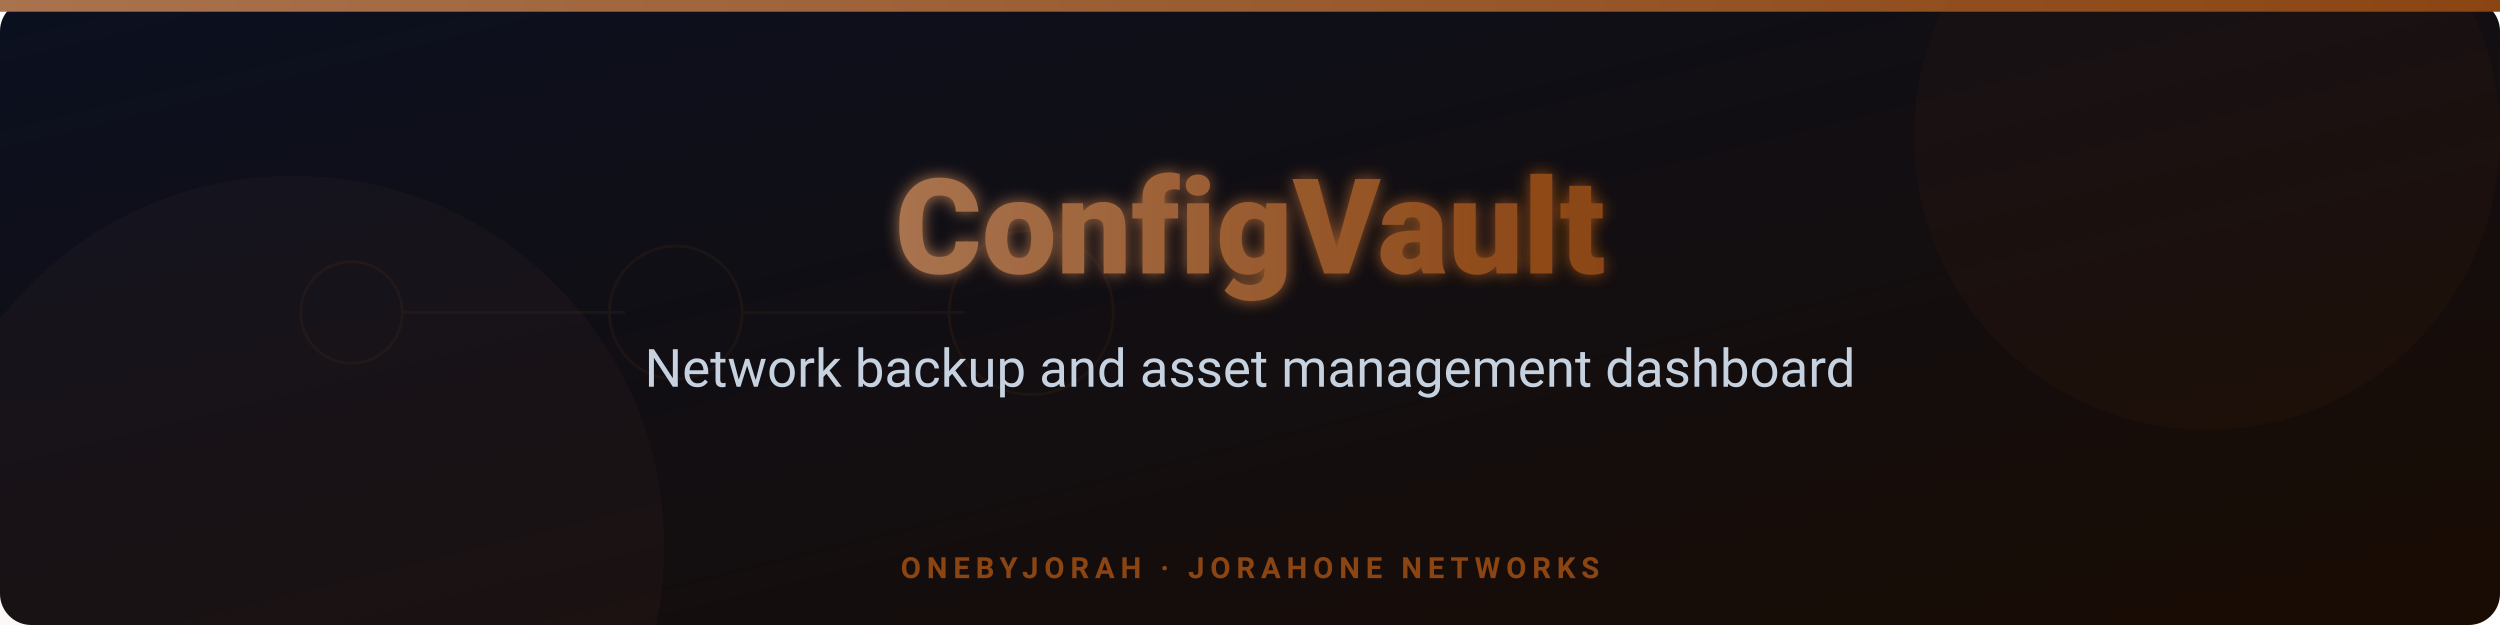
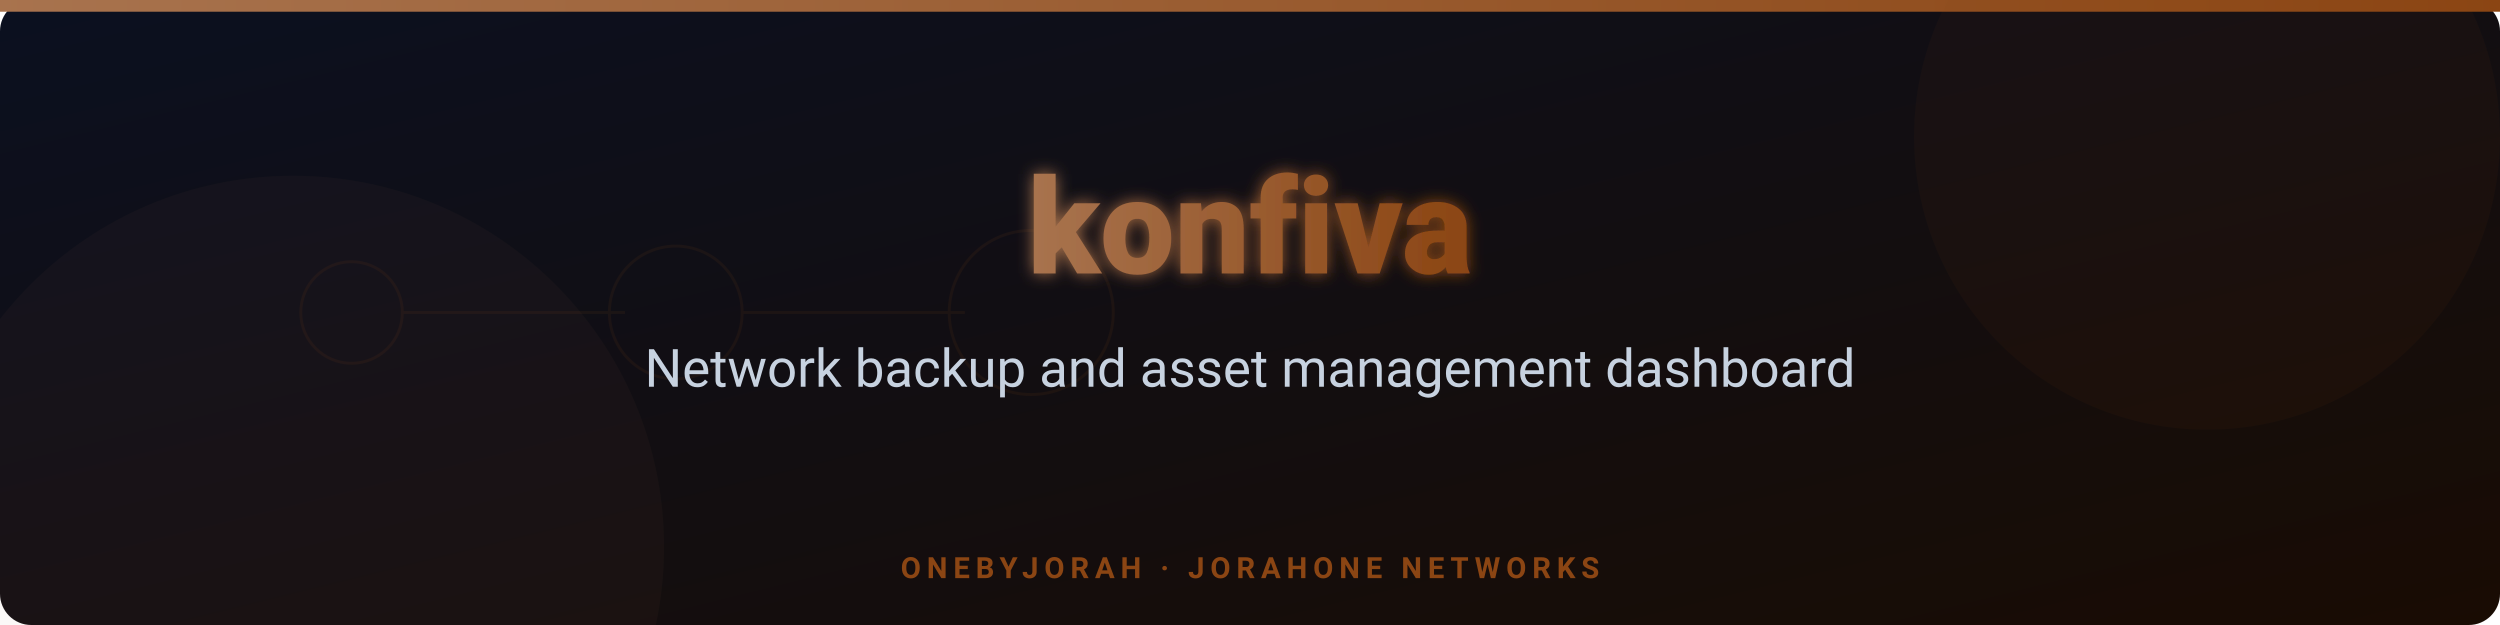
- <svg xmlns="http://www.w3.org/2000/svg" viewBox="0 0 1280 320" width="1280" height="320" role="img" aria-label="ConfigVault">
+ <svg xmlns="http://www.w3.org/2000/svg" viewBox="0 0 1280 320" width="1280" height="320" role="img" aria-label="konfiva">
  <defs>
    <linearGradient id="bg" x1="0%" y1="0%" x2="100%" y2="100%">
      <stop offset="0%" stop-color="#0b1020" />
      <stop offset="100%" stop-color="#190c03" />
    </linearGradient>
    <linearGradient id="accent" x1="0%" y1="0%" x2="100%" y2="0%">
      <stop offset="0%" stop-color="#a8734e" />
      <stop offset="100%" stop-color="#8b4513" />
    </linearGradient>
    <filter id="glow" x="-20%" y="-20%" width="140%" height="140%">
      <feGaussianBlur stdDeviation="4" result="b" />
      <feComposite in="SourceGraphic" in2="b" operator="over" />
    </filter>
  </defs>
  <rect width="1280" height="320" rx="16" fill="url(#bg)" />
  <rect x="0" y="0" width="1280" height="6" fill="url(#accent)" />
  <circle cx="1130" cy="70" r="150" fill="#8b4513" opacity="0.06" />
  <circle cx="150" cy="280" r="190" fill="#a8734e" opacity="0.05" />
  <g opacity="0.10" stroke="#8b4513" stroke-width="1.5" fill="none">
    <circle cx="180" cy="160" r="26" />
    <line x1="206" y1="160" x2="320" y2="160" />
    <circle cx="346" cy="160" r="34" />
    <line x1="380" y1="160" x2="494" y2="160" />
    <circle cx="528" cy="160" r="42" />
  </g>
-   <text x="640" y="140" font-family="-apple-system,BlinkMacSystemFont,Segoe UI,Roboto,Helvetica,Arial,sans-serif" font-size="68" font-weight="800" fill="url(#accent)" text-anchor="middle" filter="url(#glow)">ConfigVault</text>
+   <text x="640" y="140" font-family="-apple-system,BlinkMacSystemFont,Segoe UI,Roboto,Helvetica,Arial,sans-serif" font-size="68" font-weight="800" fill="url(#accent)" text-anchor="middle" filter="url(#glow)">konfiva</text>
  <text x="640" y="198" font-family="-apple-system,BlinkMacSystemFont,Segoe UI,Roboto,Helvetica,Arial,sans-serif" font-size="27" fill="#c7d2e0" text-anchor="middle">Network backup and asset management dashboard</text>
  <text x="640" y="252" font-family="-apple-system,BlinkMacSystemFont,Segoe UI,Roboto,Helvetica,Arial,sans-serif" font-size="18" fill="#a8734e" opacity="0.85" text-anchor="middle" />
  <text x="640" y="296" font-family="-apple-system,BlinkMacSystemFont,Segoe UI,Roboto,Helvetica,Arial,sans-serif" font-size="15" font-weight="600" fill="#8b4513" letter-spacing="3" text-anchor="middle">ONEBYJORAH  ·  JORAHONE NETWORKS</text>
</svg>
